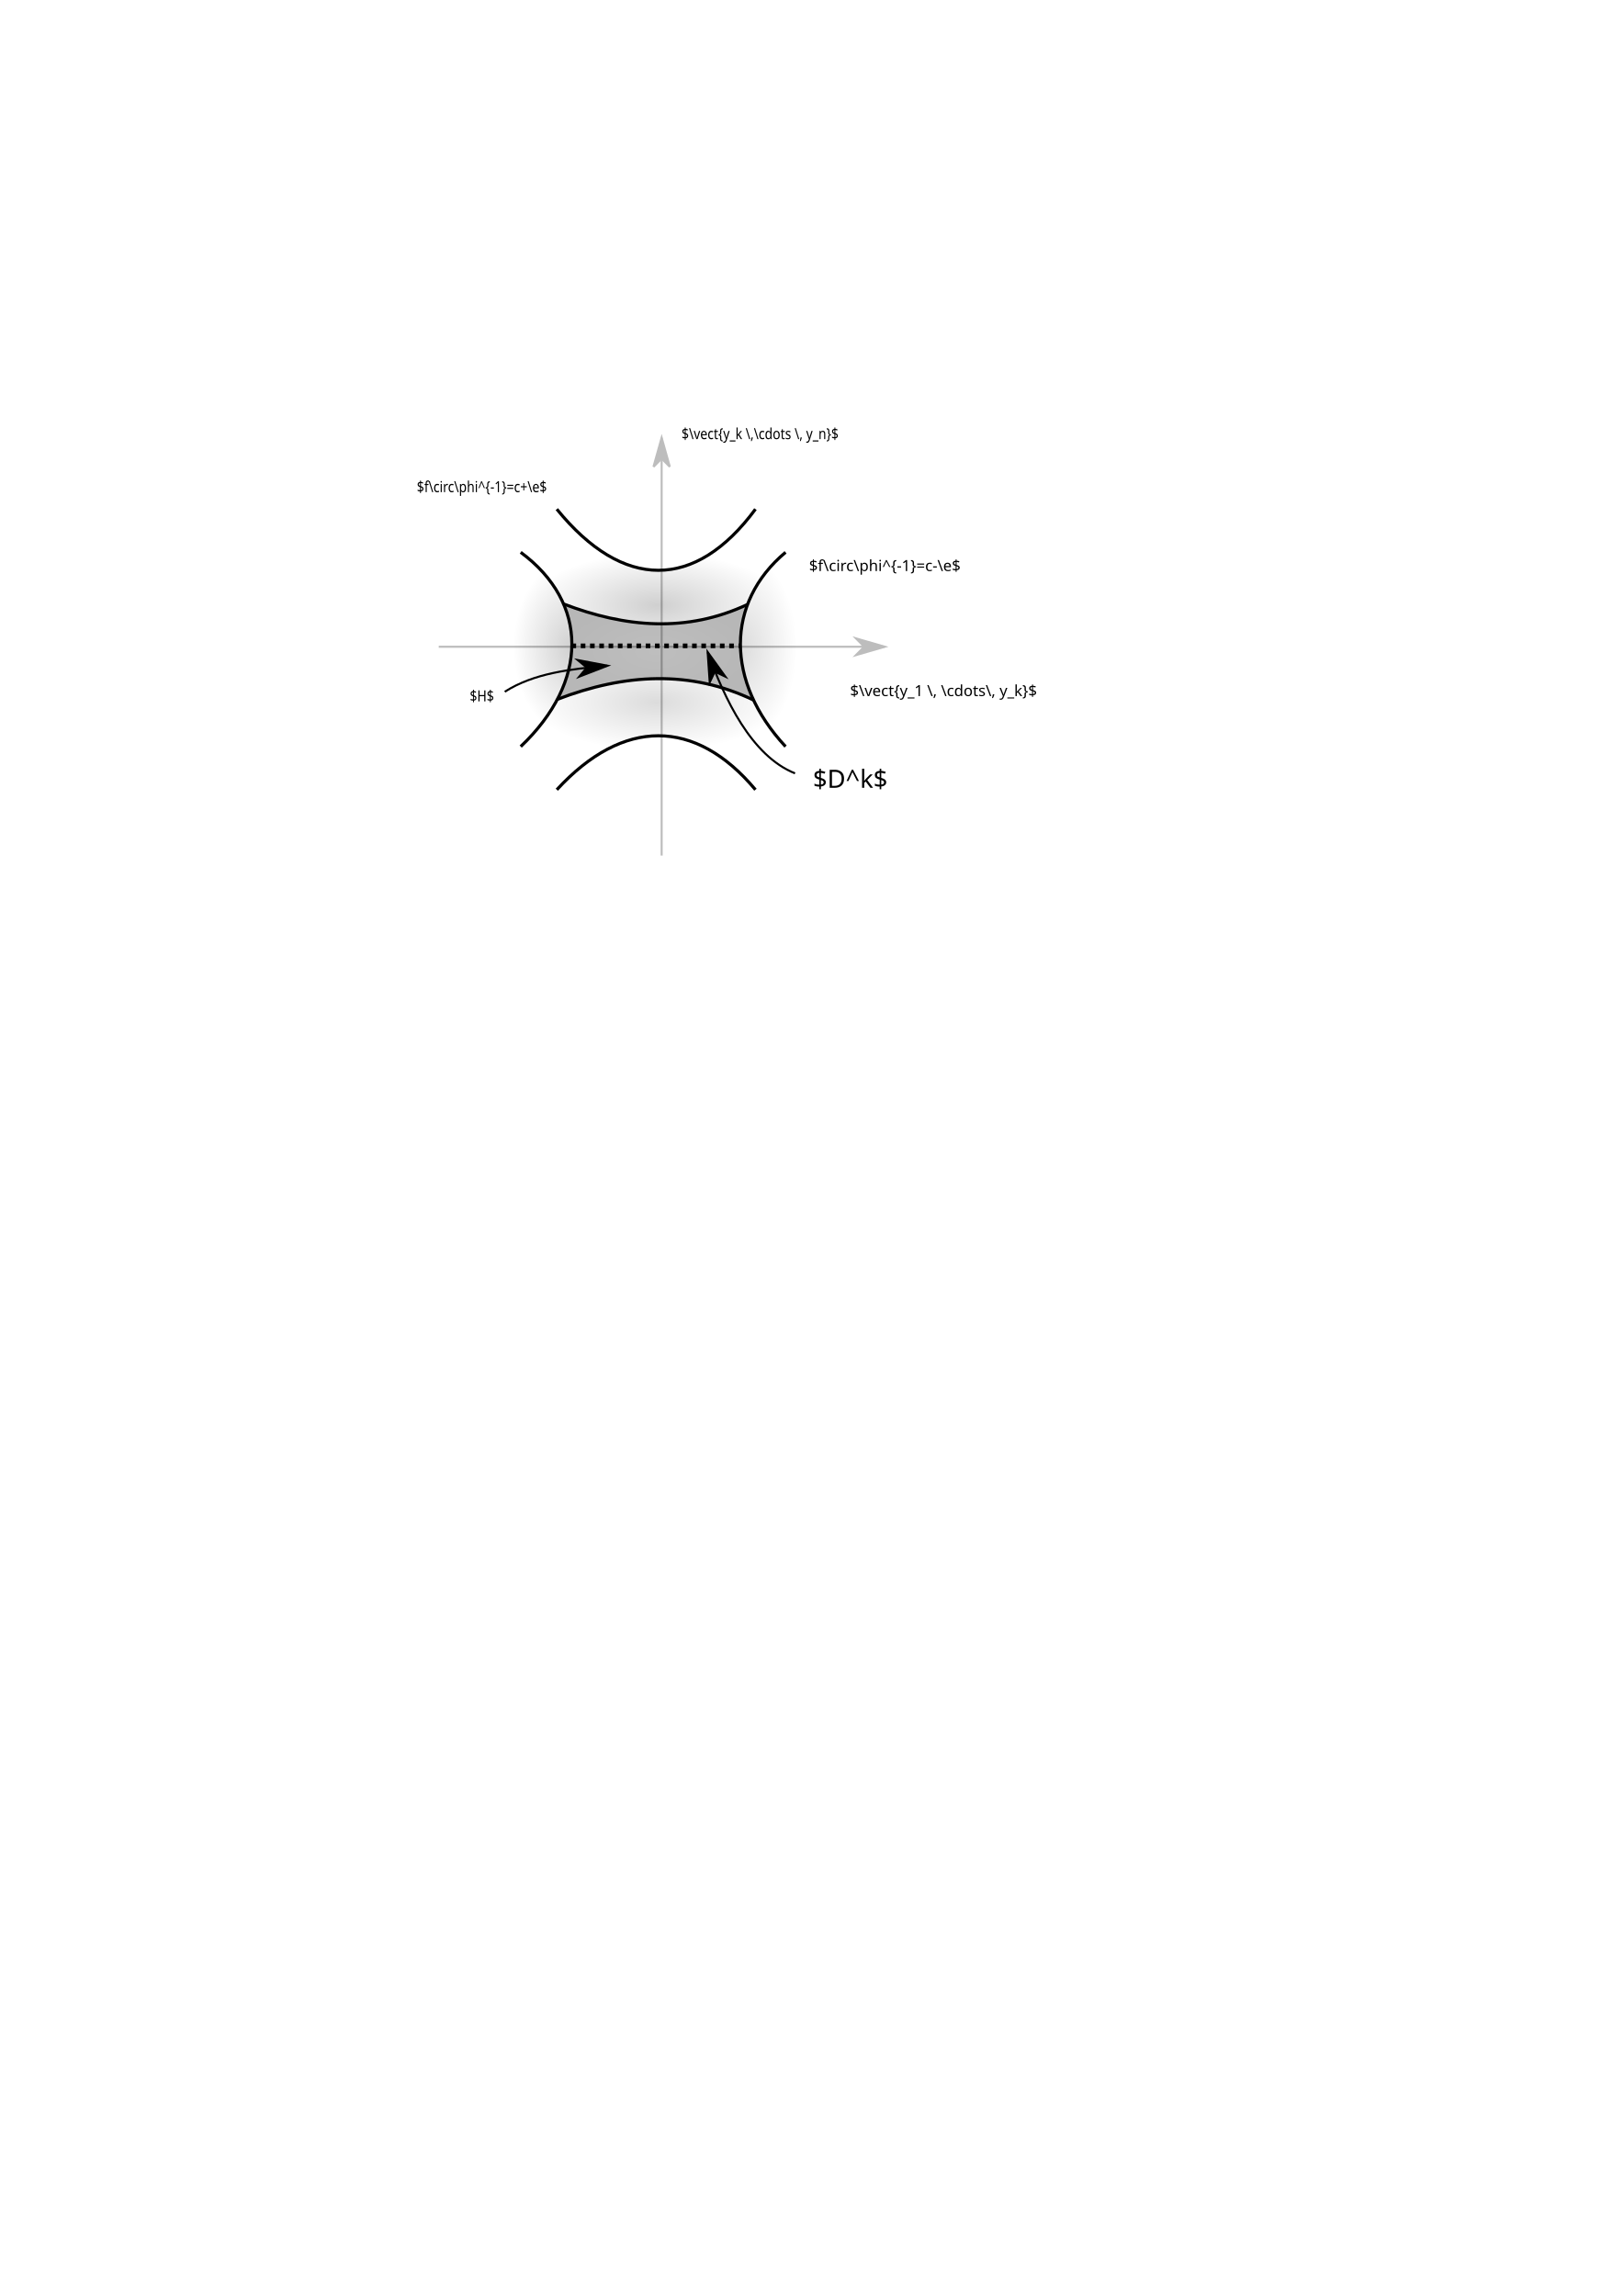
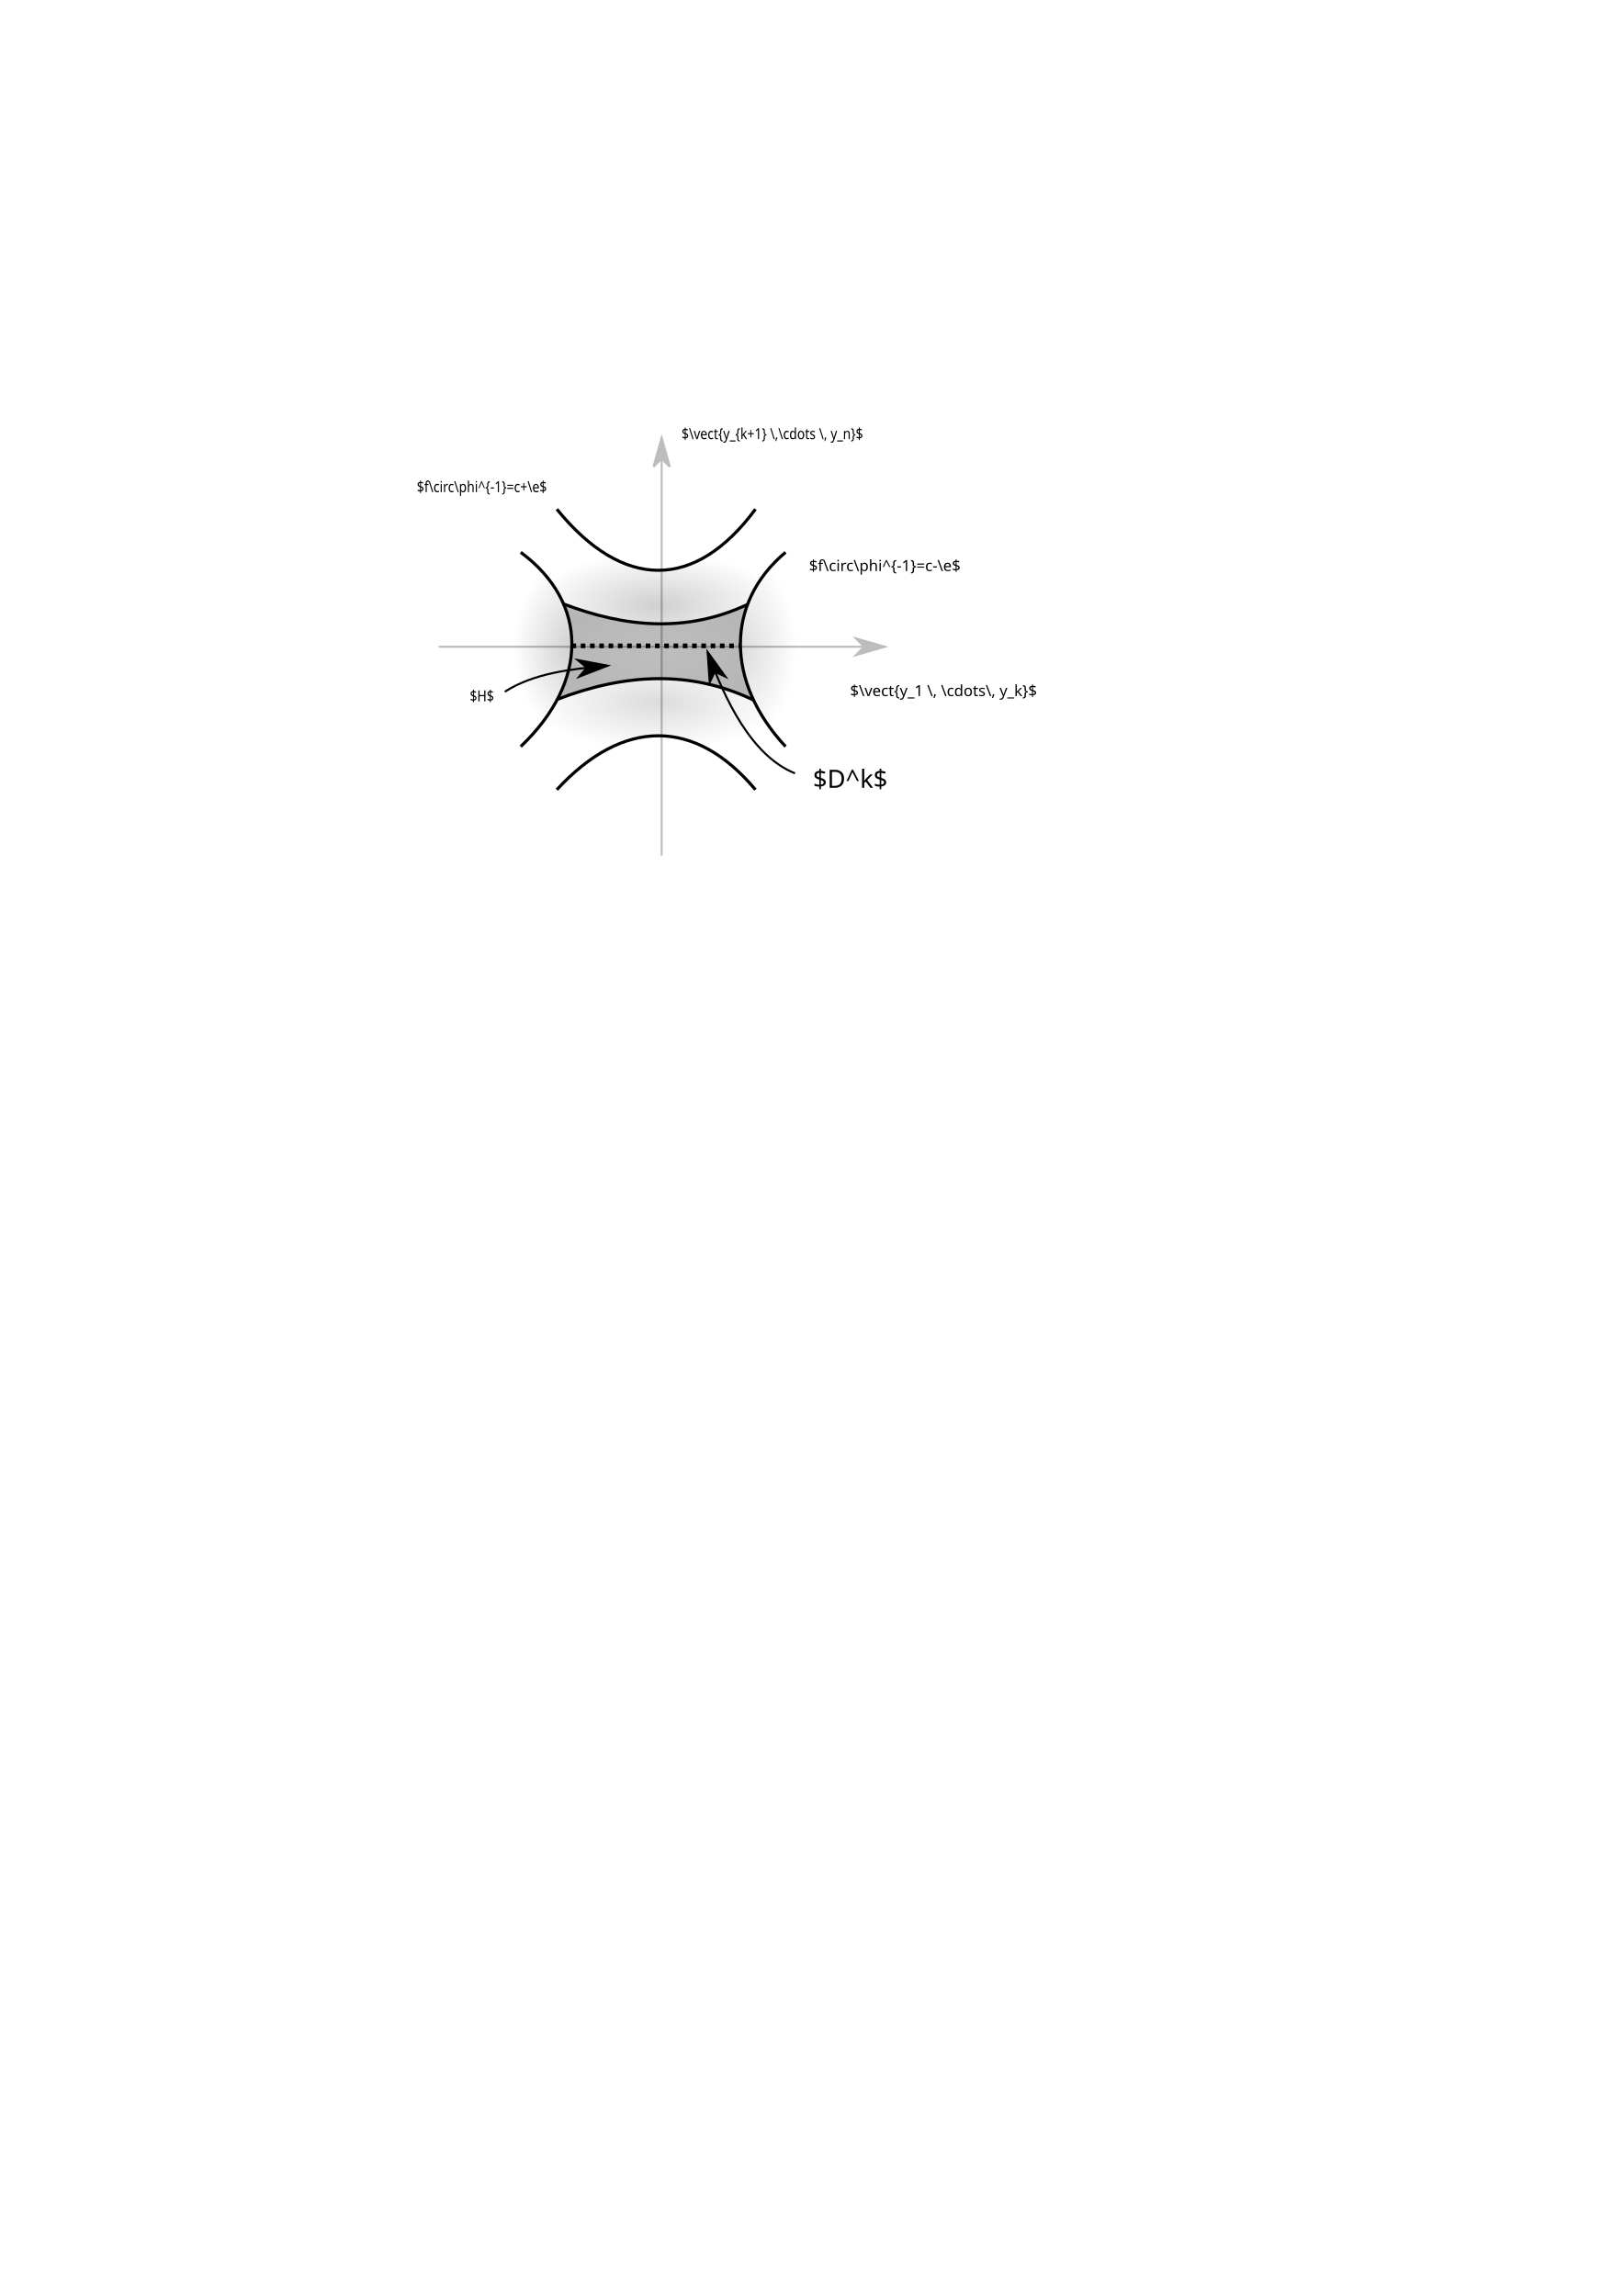
<svg xmlns="http://www.w3.org/2000/svg" xmlns:xlink="http://www.w3.org/1999/xlink" id="svg8" version="1.1" viewBox="0 0 210 297" height="297mm" width="210mm">
  <defs id="defs2">
    <marker style="overflow:visible;" id="marker5208" refX="0.0" refY="0.0" orient="auto">
      <path transform="scale(0.8) rotate(180) translate(12.5,0)" style="fill-rule:evenodd;stroke:#000000;stroke-width:1pt;stroke-opacity:1;fill:#000000;fill-opacity:1" d="M 0.0,0.0 L 5.0,-5.0 L -12.5,0.0 L 5.0,5.0 L 0.0,0.0 z " id="path5206" />
    </marker>
    <marker orient="auto" refY="0.0" refX="0.0" id="marker5138" style="overflow:visible;">
      <path id="path4878" d="M 0.0,0.0 L 5.0,-5.0 L -12.5,0.0 L 5.0,5.0 L 0.0,0.0 z " style="fill-rule:evenodd;stroke:#000000;stroke-width:1pt;stroke-opacity:1;fill:#000000;fill-opacity:1" transform="scale(0.8) rotate(180) translate(12.5,0)" />
    </marker>
    <linearGradient id="linearGradient3723">
      <stop style="stop-color:#000000;stop-opacity:0.181" offset="0" id="stop3719" />
      <stop style="stop-color:#000000;stop-opacity:0;" offset="1" id="stop3721" />
    </linearGradient>
    <linearGradient id="linearGradient3713">
      <stop style="stop-color:#000000;stop-opacity:0.186" offset="0" id="stop3709" />
      <stop style="stop-color:#000000;stop-opacity:0;" offset="1" id="stop3711" />
    </linearGradient>
    <linearGradient id="linearGradient3703">
      <stop style="stop-color:#000000;stop-opacity:0.255" offset="0" id="stop3699" />
      <stop style="stop-color:#000000;stop-opacity:0.282" offset="1" id="stop3701" />
    </linearGradient>
    <linearGradient id="linearGradient3693">
      <stop style="stop-color:#000000;stop-opacity:0.138" offset="0" id="stop3689" />
      <stop style="stop-color:#000000;stop-opacity:0;" offset="1" id="stop3691" />
    </linearGradient>
    <linearGradient id="linearGradient3677">
      <stop style="stop-color:#000000;stop-opacity:0.138" offset="0" id="stop3673" />
      <stop style="stop-color:#000000;stop-opacity:0;" offset="1" id="stop3675" />
    </linearGradient>
    <linearGradient id="linearGradient3083">
      <stop style="stop-color:#000000;stop-opacity:0.356" offset="0" id="stop3079" />
      <stop style="stop-color:#000000;stop-opacity:0;" offset="1" id="stop3081" />
    </linearGradient>
    <linearGradient id="linearGradient1560">
      <stop style="stop-color:#000000;stop-opacity:0.165" offset="0" id="stop1556" />
      <stop style="stop-color:#000000;stop-opacity:0;" offset="1" id="stop1558" />
    </linearGradient>
    <marker style="overflow:visible;" id="marker1036" refX="0.0" refY="0.0" orient="auto">
      <path transform="scale(0.8) rotate(180) translate(12.5,0)" style="fill-rule:evenodd;stroke:#bdbdbd;stroke-width:1pt;stroke-opacity:1;fill:#bdbdbd;fill-opacity:1" d="M 0.0,0.0 L 5.0,-5.0 L -12.5,0.0 L 5.0,5.0 L 0.0,0.0 z " id="path1034" />
    </marker>
    <marker orient="auto" refY="0.0" refX="0.0" id="Arrow1Lend" style="overflow:visible;">
      <path id="path46806" d="M 0.0,0.0 L 5.0,-5.0 L -12.5,0.0 L 5.0,5.0 L 0.0,0.0 z " style="fill-rule:evenodd;stroke:#bdbdbd;stroke-width:1pt;stroke-opacity:1;fill:#bdbdbd;fill-opacity:1" transform="scale(0.8) rotate(180) translate(12.5,0)" />
    </marker>
    <marker orient="auto" refY="0.0" refX="0.0" id="Tail" style="overflow:visible">
      <g id="g46851" transform="scale(-1.2)" style="stroke:#000000;stroke-opacity:1;fill:#000000;fill-opacity:1">
        <path id="path46839" d="M -3.805,-3.959 L 0.544,0" style="fill:#000000;fill-rule:evenodd;stroke:#000000;stroke-width:0.8;stroke-linecap:round;stroke-opacity:1;fill-opacity:1" />
        <path id="path46841" d="M -1.287,-3.959 L 3.062,0" style="fill:#000000;fill-rule:evenodd;stroke:#000000;stroke-width:0.8;stroke-linecap:round;stroke-opacity:1;fill-opacity:1" />
        <path id="path46843" d="M 1.305,-3.959 L 5.654,0" style="fill:#000000;fill-rule:evenodd;stroke:#000000;stroke-width:0.8;stroke-linecap:round;stroke-opacity:1;fill-opacity:1" />
        <path id="path46845" d="M -3.805,4.178 L 0.544,0.22" style="fill:#000000;fill-rule:evenodd;stroke:#000000;stroke-width:0.8;stroke-linecap:round;stroke-opacity:1;fill-opacity:1" />
        <path id="path46847" d="M -1.287,4.178 L 3.062,0.22" style="fill:#000000;fill-rule:evenodd;stroke:#000000;stroke-width:0.8;stroke-linecap:round;stroke-opacity:1;fill-opacity:1" />
        <path id="path46849" d="M 1.305,4.178 L 5.654,0.22" style="fill:#000000;fill-rule:evenodd;stroke:#000000;stroke-width:0.8;stroke-linecap:round;stroke-opacity:1;fill-opacity:1" />
      </g>
    </marker>
    <radialGradient xlink:href="#linearGradient1560" id="radialGradient1562" cx="334.498" cy="291.256" fx="334.498" fy="291.256" r="34.472" gradientTransform="matrix(-0.5290622,-0.01353012,0.01349835,-0.5278197,256.3961,233.3909)" gradientUnits="userSpaceOnUse" />
    <radialGradient xlink:href="#linearGradient3083" id="radialGradient3085" cx="359.586" cy="317.41" fx="359.586" fy="317.41" r="61.323" gradientTransform="matrix(-2.431774,-0.3036354,0.145005,-1.161325,1187.992,807.9951)" gradientUnits="userSpaceOnUse" />
    <radialGradient xlink:href="#linearGradient3677" id="radialGradient3683" cx="428.426" cy="283.726" fx="428.426" fy="283.726" r="30.41" gradientTransform="matrix(0.2358731,0,0,0.3990911,-5.150224,-29.46202)" gradientUnits="userSpaceOnUse" />
    <radialGradient xlink:href="#linearGradient3693" id="radialGradient3695" cx="357.851" cy="283.959" fx="357.851" fy="283.959" r="103.571" gradientTransform="matrix(0.1557039,0,0,0.06047996,29.19634,73.66742)" gradientUnits="userSpaceOnUse" />
    <radialGradient xlink:href="#linearGradient3703" id="radialGradient3705" cx="357.028" cy="286.851" fx="357.028" fy="286.851" r="79.283" gradientTransform="matrix(0.1557039,0,0,0.07450002,29.19634,62.97864)" gradientUnits="userSpaceOnUse" />
    <radialGradient xlink:href="#linearGradient3713" id="radialGradient3715" cx="358.521" cy="300.452" fx="358.521" fy="300.452" r="105.573" gradientTransform="matrix(0.1557039,0,0,0.0641456,29.19634,59.02734)" gradientUnits="userSpaceOnUse" />
    <radialGradient xlink:href="#linearGradient3723" id="radialGradient3725" cx="286.64" cy="283.867" fx="286.64" fy="283.867" r="27.987" gradientTransform="matrix(0.2652923,-0.00671784,0.00713964,0.4028759,-4.242755,-28.64561)" gradientUnits="userSpaceOnUse" />
  </defs>
  <g id="layer2" style="display:inline">
    <g id="g3665" transform="matrix(0.8381799,0,0,0.850808,5.737679,20.06171)" style="stroke-width:1.184">
      <path id="path988" d="M 95.25,106.5 V 43" style="fill:none;stroke:#bdbdbd;stroke-width:0.313px;stroke-linecap:butt;stroke-linejoin:miter;stroke-opacity:1;marker-end:url(#Arrow1Lend)" />
      <path id="path988-3" d="M 60.854,74.75 H 129.646" style="fill:none;stroke:#bdbdbd;stroke-width:0.313px;stroke-linecap:butt;stroke-linejoin:miter;stroke-opacity:1;marker-end:url(#marker1036)" />
    </g>
  </g>
  <g id="layer1" style="display:inline">
    <path style="fill:none;stroke:#000000;stroke-width:0.4;stroke-linecap:butt;stroke-linejoin:miter;stroke-miterlimit:4;stroke-dasharray:none;stroke-opacity:1" d="m 72.015,102.155 c 8.564,-9.306 17.906,-9.306 25.691,0" id="path3611" />
    <path style="fill:none;stroke:#000000;stroke-width:0.4;stroke-linecap:butt;stroke-linejoin:miter;stroke-miterlimit:4;stroke-dasharray:none;stroke-opacity:1" d="m 101.599,96.571 c -7.785,-8.376 -7.785,-18.612 0,-25.127" id="path3613" />
    <path style="fill:none;stroke:#000000;stroke-width:0.4;stroke-linecap:butt;stroke-linejoin:miter;stroke-miterlimit:4;stroke-dasharray:none;stroke-opacity:1" d="m 67.344,96.571 c 8.823,-8.376 8.823,-18.612 0,-25.127" id="path3613-1" />
    <path style="fill:none;stroke:#000000;stroke-width:0.4;stroke-linecap:butt;stroke-linejoin:miter;stroke-miterlimit:4;stroke-dasharray:none;stroke-opacity:1" d="m 72.015,65.861 c 8.564,10.547 17.906,10.547 25.691,0" id="path3611-9" />
    <path style="fill:none;stroke:#000000;stroke-width:0.4;stroke-linecap:butt;stroke-linejoin:miter;stroke-miterlimit:4;stroke-dasharray:none;stroke-opacity:1" d="M 97.461,90.561 C 89.313,86.648 80.815,87.113 72.086,90.462" id="path3645" />
    <path style="fill:none;stroke:#000000;stroke-width:0.4;stroke-linecap:butt;stroke-linejoin:miter;stroke-miterlimit:4;stroke-dasharray:none;stroke-opacity:1" d="m 72.886,78.123 c 7.989,3.055 15.926,3.759 23.8,0.061" id="path3647" />
    <path style="opacity:1;fill:url(#radialGradient3683);fill-opacity:1;stroke:none;stroke-width:0.265;stroke-miterlimit:4;stroke-dasharray:none;stroke-dashoffset:0;stroke-opacity:1" d="m 100.404,94.984 c -2.295,-2.831 -3.737,-5.885 -4.327,-9.166 -0.226,-1.256 -0.242,-3.661 -0.033,-4.818 0.613,-3.391 2.238,-6.342 4.802,-8.718 l 0.706,-0.654 0.257,0.362 c 1.179,1.662 2.25,3.978 2.842,6.143 1.447,5.293 0.673,11.151 -2.081,15.758 -0.557,0.932 -1.289,2.009 -1.365,2.009 -0.032,0 -0.392,-0.412 -0.801,-0.917 z" id="path3671" />
    <path style="opacity:1;fill:none;fill-opacity:0.356;stroke:none;stroke-width:0.265;stroke-miterlimit:4;stroke-dasharray:none;stroke-dashoffset:0;stroke-opacity:1" d="M 95.736,99.879 C 94.168,98.357 91.811,96.767 90.065,96.053 87.271,94.911 84.202,94.759 81.369,95.624 c -2.372,0.724 -4.776,2.134 -7.081,4.153 l -0.53,0.464 -0.807,-0.631 c -1.255,-0.981 -2.058,-1.764 -3.153,-3.074 l -1.009,-1.207 0.946,-1.169 c 0.789,-0.976 2.288,-3.19 2.383,-3.52 0.034,-0.117 2.639,-1.009 4.234,-1.449 1.525,-0.421 3.592,-0.838 5.23,-1.057 1.714,-0.228 5.725,-0.231 7.314,-0.005 1.518,0.216 3.163,0.579 4.561,1.006 1.313,0.401 3.917,1.446 3.956,1.587 0.061,0.22 1.149,2.097 1.617,2.79 0.282,0.419 0.851,1.185 1.263,1.704 l 0.75,0.942 -0.726,0.837 c -1.056,1.217 -2.25,2.289 -3.675,3.299 l -0.275,0.195 z" id="path3685" />
    <path style="opacity:1;fill:url(#radialGradient3695);fill-opacity:1;stroke:none;stroke-width:0.265;stroke-miterlimit:4;stroke-dasharray:none;stroke-dashoffset:0;stroke-opacity:1" d="M 95.736,99.879 C 94.168,98.357 91.811,96.767 90.065,96.053 87.271,94.911 84.202,94.759 81.369,95.624 c -2.372,0.724 -4.776,2.134 -7.081,4.153 l -0.53,0.464 -0.807,-0.631 c -1.255,-0.981 -2.058,-1.764 -3.153,-3.074 l -1.009,-1.207 0.946,-1.169 c 0.789,-0.976 2.288,-3.19 2.383,-3.52 0.034,-0.117 2.639,-1.009 4.234,-1.449 1.525,-0.421 3.592,-0.838 5.23,-1.057 1.714,-0.228 5.725,-0.231 7.314,-0.005 1.518,0.216 3.163,0.579 4.561,1.006 1.313,0.401 3.917,1.446 3.956,1.587 0.061,0.22 1.149,2.097 1.617,2.79 0.282,0.419 0.851,1.185 1.263,1.704 l 0.75,0.942 -0.726,0.837 c -1.056,1.217 -2.25,2.289 -3.675,3.299 l -0.275,0.195 z" id="path3687" />
    <path style="opacity:1;fill:url(#radialGradient3705);fill-opacity:1;stroke:none;stroke-width:0.265;stroke-miterlimit:4;stroke-dasharray:none;stroke-dashoffset:0;stroke-opacity:1" d="m 96.326,89.921 c -3.744,-1.652 -8.383,-2.462 -12.627,-2.205 -1.543,0.093 -3.531,0.339 -4.635,0.572 -2.04,0.432 -3.623,0.867 -5.495,1.511 -0.6,0.206 -1.106,0.357 -1.125,0.334 -0.019,-0.023 0.158,-0.501 0.392,-1.062 1.349,-3.224 1.58,-6.344 0.695,-9.382 -0.166,-0.572 -0.328,-1.108 -0.358,-1.192 -0.044,-0.121 0.22,-0.057 1.266,0.305 5.945,2.059 11.605,2.53 16.736,1.393 1.564,-0.346 4.077,-1.188 5.169,-1.731 0.119,-0.059 0.111,0.017 -0.062,0.61 -0.634,2.17 -0.775,4.675 -0.389,6.908 0.172,0.995 0.578,2.438 0.971,3.455 0.175,0.452 0.294,0.82 0.264,0.818 -0.03,-0.003 -0.39,-0.153 -0.801,-0.334 z" id="path3697" />
    <path style="opacity:1;fill:url(#radialGradient3715);fill-opacity:1;stroke:none;stroke-width:0.265;stroke-miterlimit:4;stroke-dasharray:none;stroke-dashoffset:0;stroke-opacity:1" d="m 83.743,80.516 c -3.502,-0.287 -6.831,-1.029 -10.119,-2.254 -0.644,-0.24 -0.658,-0.252 -0.899,-0.755 -0.691,-1.443 -1.974,-3.164 -3.335,-4.473 -0.433,-0.416 -0.797,-0.787 -0.809,-0.823 -0.037,-0.108 1.244,-1.779 1.878,-2.448 0.761,-0.805 1.564,-1.562 2.178,-2.054 l 0.494,-0.396 0.528,0.58 c 2.483,2.727 5.812,4.904 8.599,5.622 4.83,1.245 9.683,-0.7 13.889,-5.567 l 0.804,-0.931 0.426,0.309 c 0.863,0.625 2.139,1.841 3.096,2.951 l 0.984,1.141 -0.58,0.515 c -1.593,1.416 -3.151,3.569 -4.002,5.531 -0.298,0.687 -0.319,0.702 -1.919,1.324 -2.383,0.927 -4.725,1.464 -7.399,1.696 -1.009,0.088 -2.952,0.105 -3.814,0.035 z" id="path3707" />
    <path style="opacity:1;fill:url(#radialGradient3725);fill-opacity:1;stroke:none;stroke-width:0.265;stroke-miterlimit:4;stroke-dasharray:none;stroke-dashoffset:0;stroke-opacity:1" d="m 68.311,94.523 c -2.299,-3.574 -3.442,-8.043 -3.143,-12.285 0.175,-2.47 0.598,-4.291 1.512,-6.502 0.522,-1.263 1.515,-3.146 1.697,-3.216 0.164,-0.063 1.094,0.853 2.159,2.128 1.471,1.76 2.294,3.262 2.825,5.158 1.317,4.698 -0.123,9.87 -4.032,14.482 l -0.665,0.785 z" id="path3717" />
    <text xml:space="preserve" style="font-style:normal;font-weight:normal;font-size:1.985px;line-height:1.25;font-family:sans-serif;letter-spacing:0px;word-spacing:0px;fill:#000000;fill-opacity:1;stroke:none;stroke-width:0.265" x="104.638" y="73.868" id="text3729">
      <tspan id="tspan3727" x="104.638" y="73.868" style="stroke-width:0.265">$f\circ\phi^{-1}=c-\e$</tspan>
    </text>
    <text xml:space="preserve" style="font-style:normal;font-weight:normal;font-size:1.816px;line-height:1.25;font-family:sans-serif;letter-spacing:0px;word-spacing:0px;fill:#000000;fill-opacity:1;stroke:none;stroke-width:0.265" x="58.947" y="58.232" id="text3733" transform="scale(0.9146396,1.093327)">
      <tspan id="tspan3731" x="58.947" y="58.232" style="stroke-width:0.265">$f\circ\phi^{-1}=c+\e$</tspan>
    </text>
    <text xml:space="preserve" style="font-style:normal;font-weight:normal;font-size:1.985px;line-height:1.25;font-family:sans-serif;letter-spacing:0px;word-spacing:0px;fill:#000000;fill-opacity:1;stroke:none;stroke-width:0.265" x="109.941" y="90.042" id="text3737">
      <tspan id="tspan3735" x="109.941" y="90.042" style="stroke-width:0.265">$\vect{y_1 \, \cdots\, y_k}$</tspan>
    </text>
    <text xml:space="preserve" style="font-style:normal;font-weight:normal;font-size:1.816px;line-height:1.25;font-family:sans-serif;letter-spacing:0px;word-spacing:0px;fill:#000000;fill-opacity:1;stroke:none;stroke-width:0.265" x="96.377" y="51.952" id="text3741" transform="scale(0.9146396,1.093327)">
-       <tspan id="tspan3739" x="96.377" y="51.952" style="stroke-width:0.265">$\vect{y_k \,\cdots \, y_n}$</tspan>
+       <tspan id="tspan3739" x="96.377" y="51.952" style="stroke-width:0.265">$\vect{y_{k+1} \,\cdots \, y_n}$</tspan>
    </text>
    <path style="fill:none;stroke:#000000;stroke-width:0.6;stroke-linecap:butt;stroke-linejoin:miter;stroke-miterlimit:4;stroke-dasharray:0.6, 0.6;stroke-dashoffset:0;stroke-opacity:1" d="M 73.911,83.543 H 95.622" id="path4869" />
    <text xml:space="preserve" style="font-style:normal;font-weight:normal;font-size:1.816px;line-height:1.25;font-family:sans-serif;letter-spacing:0px;word-spacing:0px;display:inline;fill:#000000;fill-opacity:1;stroke:none;stroke-width:0.265" x="66.434" y="82.981" id="text4565" transform="scale(0.9146396,1.093327)">
      <tspan id="tspan4563" x="66.434" y="82.981" style="stroke-width:0.265">$H$</tspan>
    </text>
    <path style="fill:none;stroke:#000000;stroke-width:0.265px;stroke-linecap:butt;stroke-linejoin:miter;stroke-opacity:1;marker-end:url(#marker5138)" d="m 65.281,89.481 c 3.801,-2.419 8.513,-2.933 13.263,-3.366" id="path4873" />
    <text xml:space="preserve" style="font-style:normal;font-weight:normal;font-size:3.243px;line-height:1.25;font-family:sans-serif;letter-spacing:0px;word-spacing:0px;fill:#000000;fill-opacity:1;stroke:none;stroke-width:0.265" x="105.136" y="101.909" id="text5196">
      <tspan id="tspan5194" x="105.136" y="101.909" style="stroke-width:0.265">$D^k$</tspan>
    </text>
    <path style="fill:none;stroke:#000000;stroke-width:0.265px;stroke-linecap:butt;stroke-linejoin:miter;stroke-opacity:1;marker-end:url(#marker5208)" d="M 102.824,100.038 C 97.15,97.768 93.698,90.366 91.534,84.377" id="path5198" />
  </g>
</svg>
